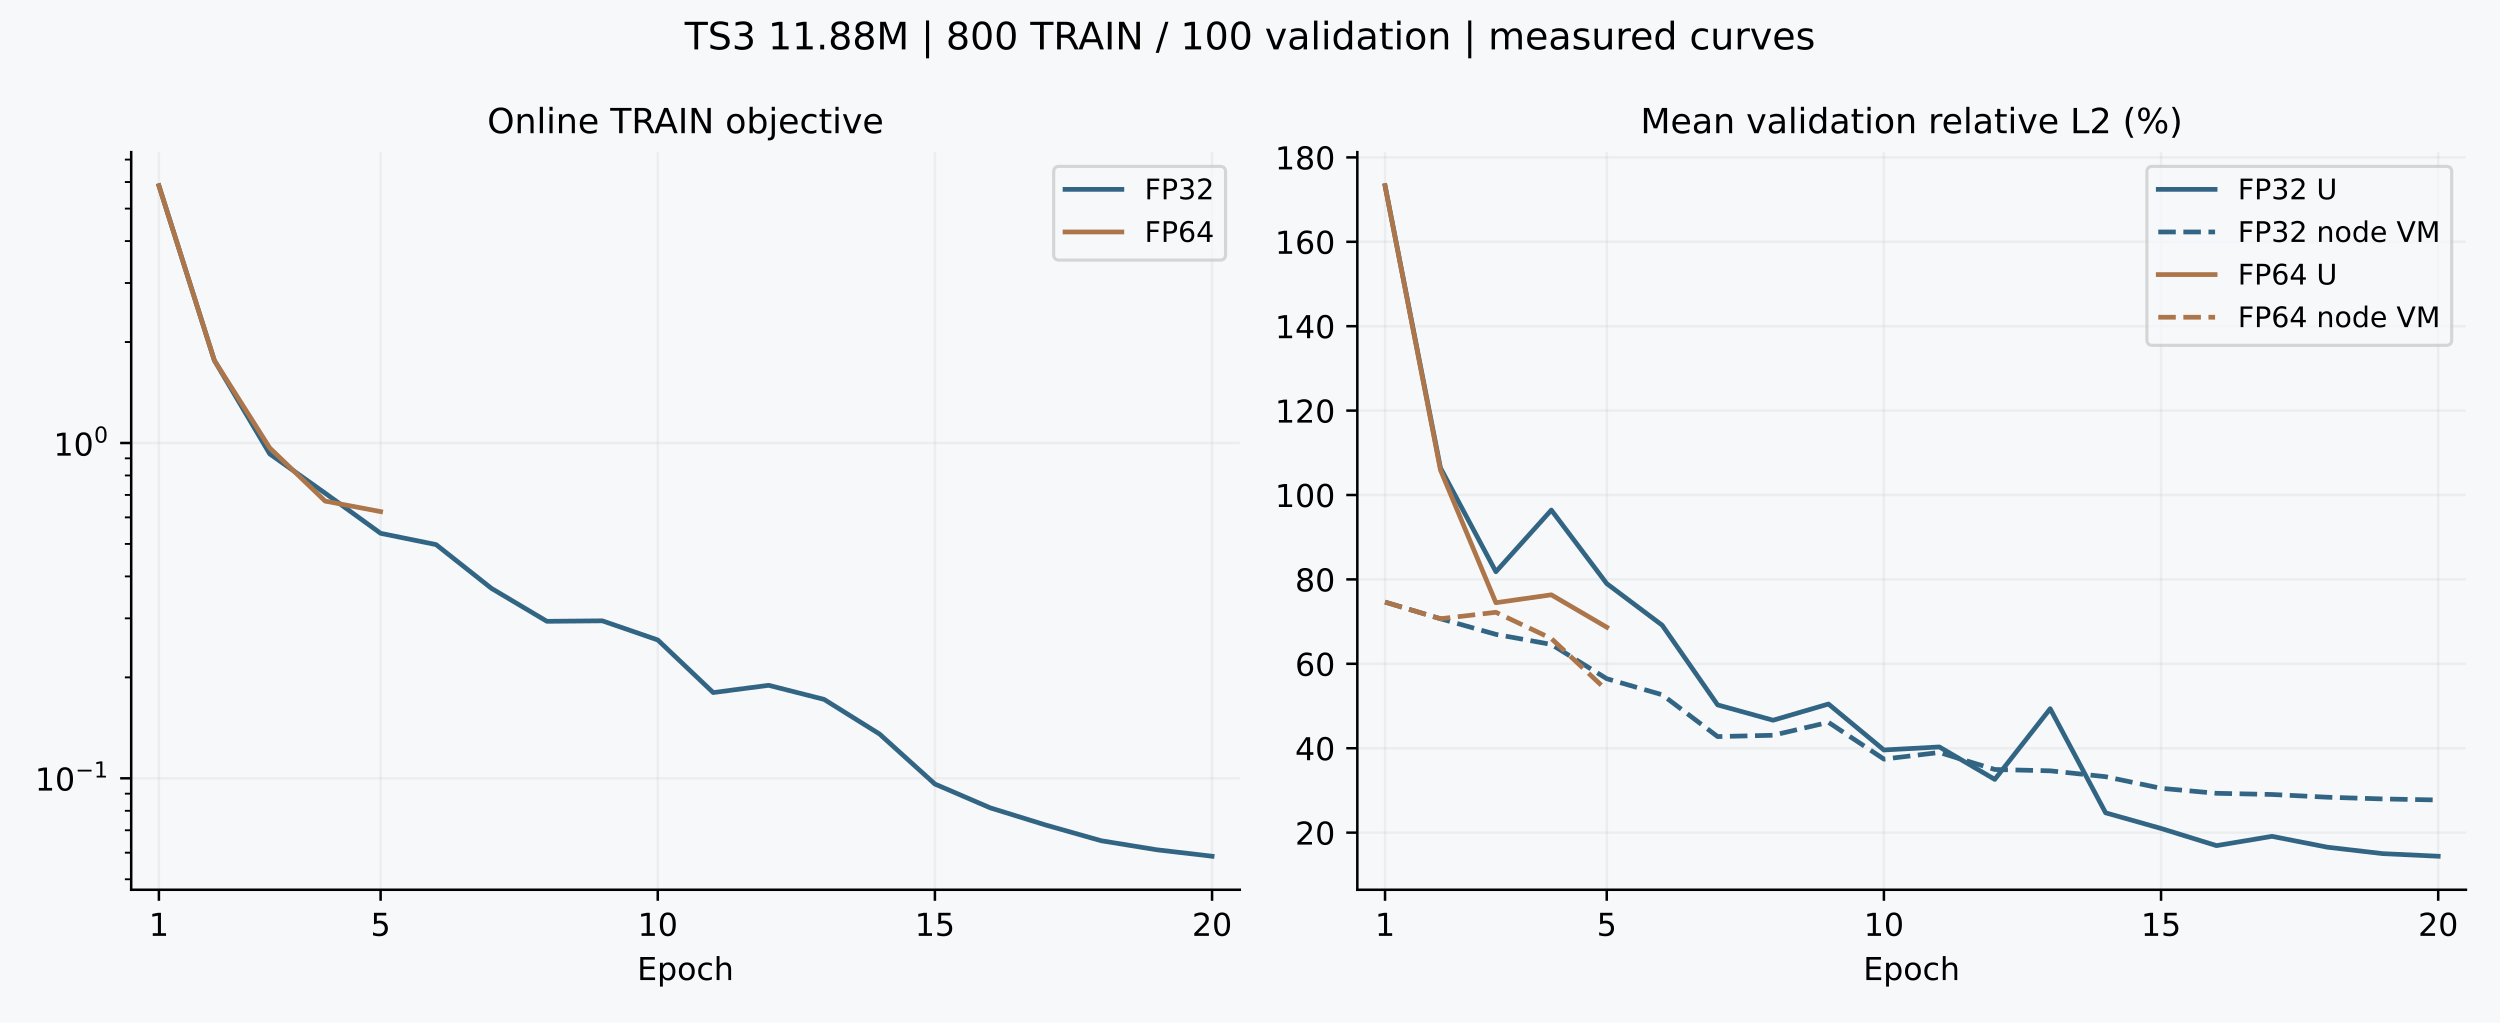
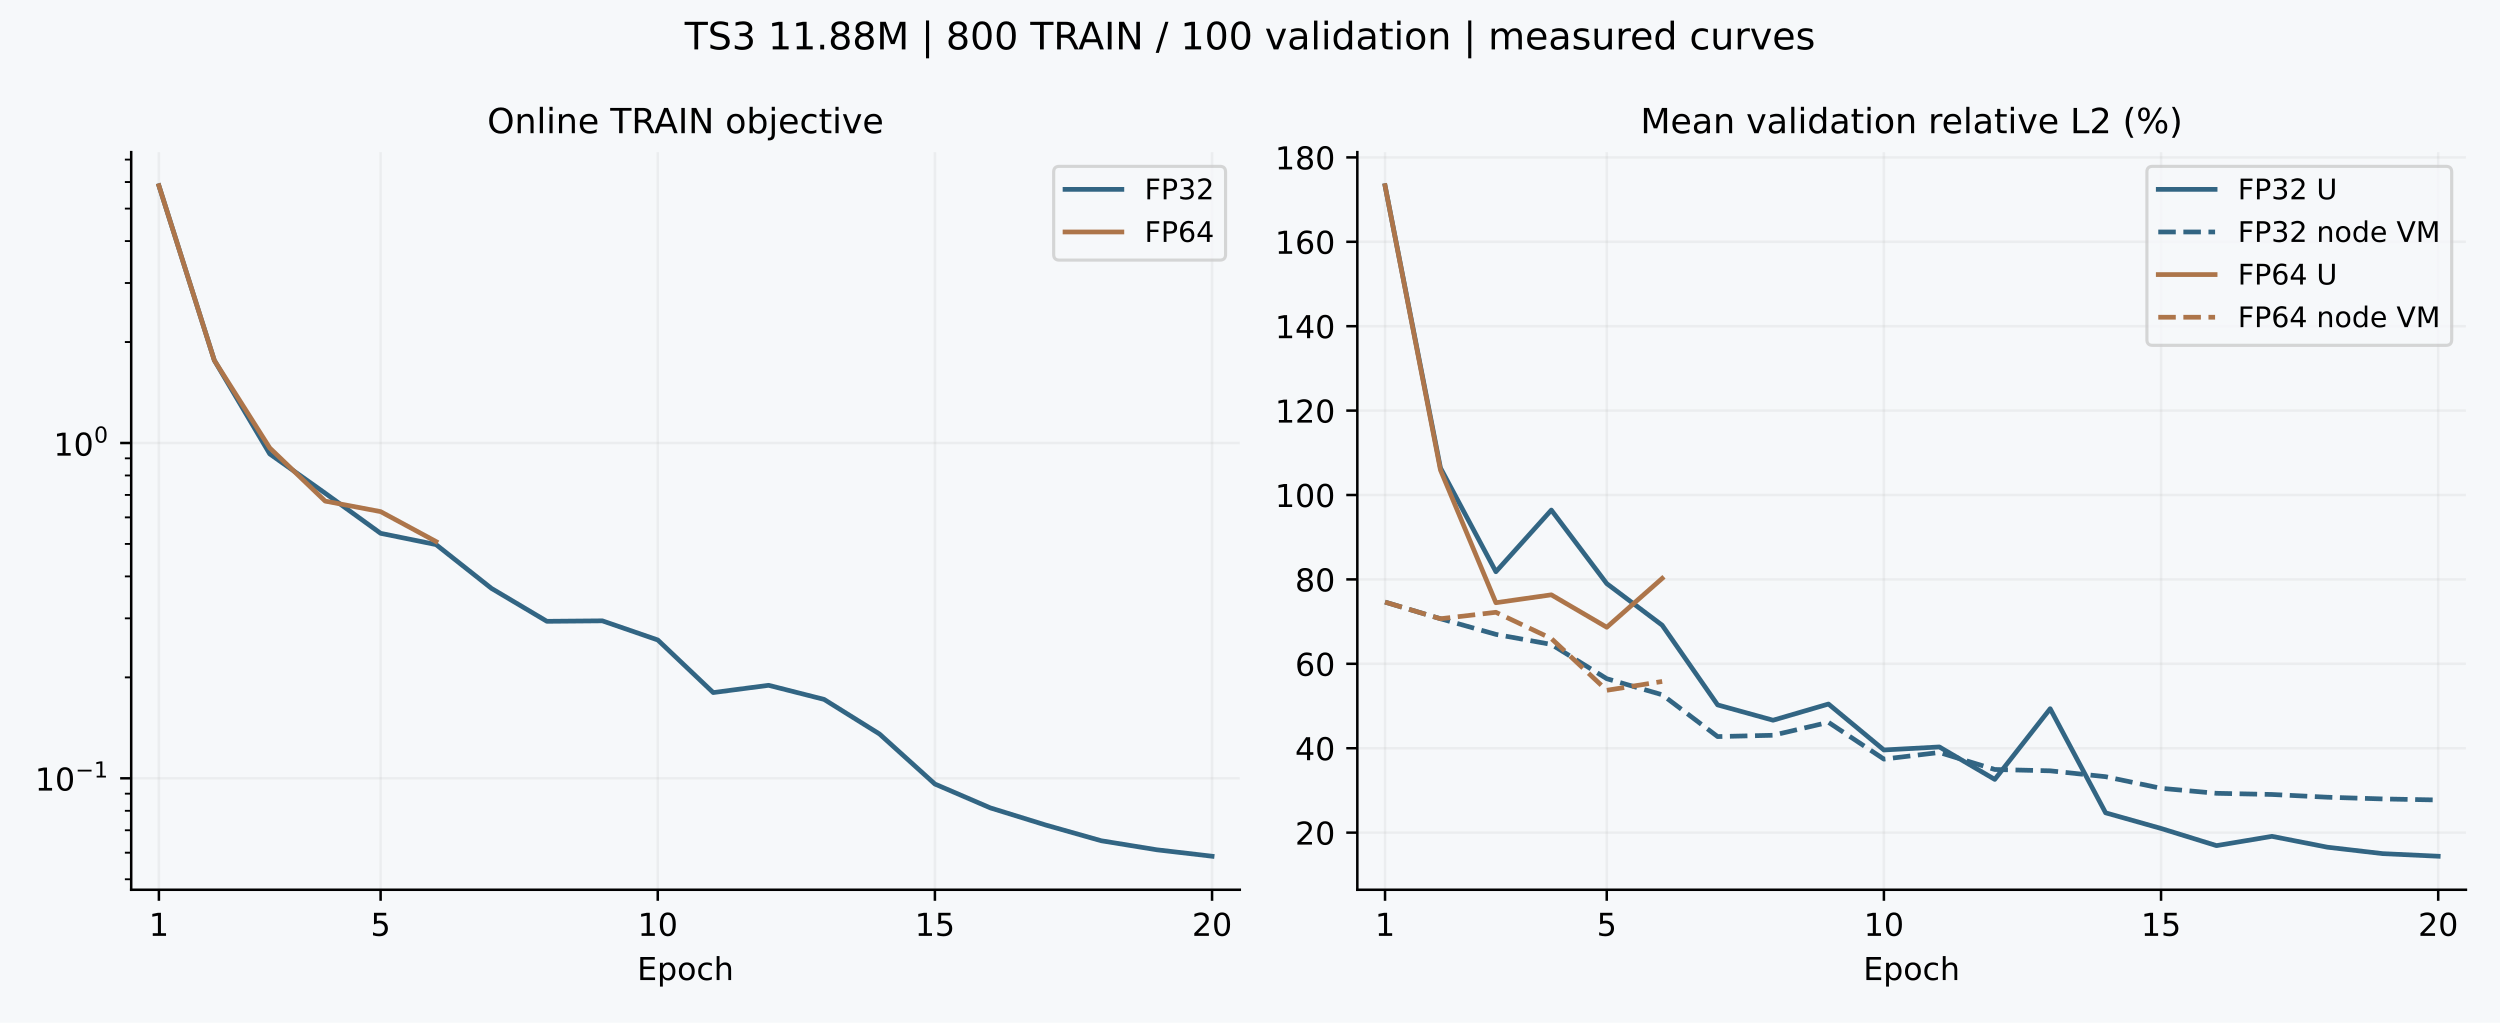
<svg xmlns="http://www.w3.org/2000/svg" xmlns:xlink="http://www.w3.org/1999/xlink" width="792pt" height="324pt" viewBox="0 0 792 324" version="1.1">
  <defs>
    <style type="text/css">*{stroke-linejoin: round; stroke-linecap: butt}</style>
  </defs>
  <g id="figure_1">
    <g id="patch_1">
      <path d="M 0 324 L 792 324 L 792 0 L 0 0 z " style="fill: #f6f8fa" />
    </g>
    <g id="axes_1">
      <g id="patch_2">
        <path d="M 41.56 281.878 L 392.76 281.878 L 392.76 48.2 L 41.56 48.2 z " style="fill: #f6f8fa" />
      </g>
      <g id="matplotlib.axis_1">
        <g id="xtick_1">
          <g id="line2d_1">
            <path d="M 50.34 281.878 L 50.34 48.2 " clip-path="url(#p6fa70f516e)" style="fill: none; stroke: #b0b0b0; stroke-opacity: 0.15; stroke-width: 0.8; stroke-linecap: square" />
          </g>
          <g id="line2d_2">
            <defs>
              <path id="mf22fc1a794" d="M 0 0 L 0 3.5 " style="stroke: #000000; stroke-width: 0.8" />
            </defs>
            <g>
              <use xlink:href="#mf22fc1a794" x="50.34" y="281.878" style="stroke: #000000; stroke-width: 0.8" />
            </g>
          </g>
          <g id="text_1">
            <text style="font-size: 10px; font-family: 'DejaVu Sans'; text-anchor: middle" x="50.34" y="296.475" transform="rotate(-0 50.34 296.4753)">1</text>
          </g>
        </g>
        <g id="xtick_2">
          <g id="line2d_3">
            <path d="M 120.58 281.878 L 120.58 48.2 " clip-path="url(#p6fa70f516e)" style="fill: none; stroke: #b0b0b0; stroke-opacity: 0.15; stroke-width: 0.8; stroke-linecap: square" />
          </g>
          <g id="line2d_4">
            <g>
              <use xlink:href="#mf22fc1a794" x="120.58" y="281.878" style="stroke: #000000; stroke-width: 0.8" />
            </g>
          </g>
          <g id="text_2">
            <text style="font-size: 10px; font-family: 'DejaVu Sans'; text-anchor: middle" x="120.58" y="296.475" transform="rotate(-0 120.58 296.4753)">5</text>
          </g>
        </g>
        <g id="xtick_3">
          <g id="line2d_5">
            <path d="M 208.38 281.878 L 208.38 48.2 " clip-path="url(#p6fa70f516e)" style="fill: none; stroke: #b0b0b0; stroke-opacity: 0.15; stroke-width: 0.8; stroke-linecap: square" />
          </g>
          <g id="line2d_6">
            <g>
              <use xlink:href="#mf22fc1a794" x="208.38" y="281.878" style="stroke: #000000; stroke-width: 0.8" />
            </g>
          </g>
          <g id="text_3">
            <text style="font-size: 10px; font-family: 'DejaVu Sans'; text-anchor: middle" x="208.38" y="296.475" transform="rotate(-0 208.38 296.4753)">10</text>
          </g>
        </g>
        <g id="xtick_4">
          <g id="line2d_7">
            <path d="M 296.18 281.878 L 296.18 48.2 " clip-path="url(#p6fa70f516e)" style="fill: none; stroke: #b0b0b0; stroke-opacity: 0.15; stroke-width: 0.8; stroke-linecap: square" />
          </g>
          <g id="line2d_8">
            <g>
              <use xlink:href="#mf22fc1a794" x="296.18" y="281.878" style="stroke: #000000; stroke-width: 0.8" />
            </g>
          </g>
          <g id="text_4">
            <text style="font-size: 10px; font-family: 'DejaVu Sans'; text-anchor: middle" x="296.18" y="296.475" transform="rotate(-0 296.18 296.4753)">15</text>
          </g>
        </g>
        <g id="xtick_5">
          <g id="line2d_9">
            <path d="M 383.98 281.878 L 383.98 48.2 " clip-path="url(#p6fa70f516e)" style="fill: none; stroke: #b0b0b0; stroke-opacity: 0.15; stroke-width: 0.8; stroke-linecap: square" />
          </g>
          <g id="line2d_10">
            <g>
              <use xlink:href="#mf22fc1a794" x="383.98" y="281.878" style="stroke: #000000; stroke-width: 0.8" />
            </g>
          </g>
          <g id="text_5">
            <text style="font-size: 10px; font-family: 'DejaVu Sans'; text-anchor: middle" x="383.98" y="296.475" transform="rotate(-0 383.98 296.4753)">20</text>
          </g>
        </g>
        <g id="text_6">
          <text style="font-size: 10px; font-family: 'DejaVu Sans'; text-anchor: middle" x="217.16" y="310.476" transform="rotate(-0 217.16 310.4761)">Epoch</text>
        </g>
      </g>
      <g id="matplotlib.axis_2">
        <g id="ytick_1">
          <g id="line2d_11">
            <path d="M 41.56 246.567 L 392.76 246.567 " clip-path="url(#p6fa70f516e)" style="fill: none; stroke: #b0b0b0; stroke-opacity: 0.15; stroke-width: 0.8; stroke-linecap: square" />
          </g>
          <g id="line2d_12">
            <defs>
              <path id="m3b4504a7d6" d="M 0 0 L -3.5 0 " style="stroke: #000000; stroke-width: 0.8" />
            </defs>
            <g>
              <use xlink:href="#m3b4504a7d6" x="41.56" y="246.567" style="stroke: #000000; stroke-width: 0.8" />
            </g>
          </g>
          <g id="text_7">
            <g transform="translate(11.06 251.2167)">
              <text>
                <tspan x="0" y="-0.762" style="font-size: 10px; font-family: 'DejaVu Sans'">1</tspan>
                <tspan x="6.362" y="-0.762" style="font-size: 10px; font-family: 'DejaVu Sans'">0</tspan>
                <tspan x="12.82" y="-4.892" style="font-size: 7px; font-family: 'DejaVu Sans'">−</tspan>
                <tspan x="18.686" y="-4.892" style="font-size: 7px; font-family: 'DejaVu Sans'">1</tspan>
              </text>
            </g>
          </g>
        </g>
        <g id="ytick_2">
          <g id="line2d_13">
            <path d="M 41.56 140.334 L 392.76 140.334 " clip-path="url(#p6fa70f516e)" style="fill: none; stroke: #b0b0b0; stroke-opacity: 0.15; stroke-width: 0.8; stroke-linecap: square" />
          </g>
          <g id="line2d_14">
            <g>
              <use xlink:href="#m3b4504a7d6" x="41.56" y="140.334" style="stroke: #000000; stroke-width: 0.8" />
            </g>
          </g>
          <g id="text_8">
            <g transform="translate(16.96 145.0344)">
              <text>
                <tspan x="0" y="-0.675" style="font-size: 10px; font-family: 'DejaVu Sans'">1</tspan>
                <tspan x="6.362" y="-0.675" style="font-size: 10px; font-family: 'DejaVu Sans'">0</tspan>
                <tspan x="12.82" y="-4.805" style="font-size: 7px; font-family: 'DejaVu Sans'">0</tspan>
              </text>
            </g>
          </g>
        </g>
        <g id="ytick_3">
          <g id="line2d_15">
            <defs>
              <path id="m9a5d297f00" d="M 0 0 L -2 0 " style="stroke: #000000; stroke-width: 0.6" />
            </defs>
            <g>
              <use xlink:href="#m9a5d297f00" x="41.56" y="278.546" style="stroke: #000000; stroke-width: 0.6" />
            </g>
          </g>
        </g>
        <g id="ytick_4">
          <g id="line2d_16">
            <g>
              <use xlink:href="#m9a5d297f00" x="41.56" y="270.134" style="stroke: #000000; stroke-width: 0.6" />
            </g>
          </g>
        </g>
        <g id="ytick_5">
          <g id="line2d_17">
            <g>
              <use xlink:href="#m9a5d297f00" x="41.56" y="263.022" style="stroke: #000000; stroke-width: 0.6" />
            </g>
          </g>
        </g>
        <g id="ytick_6">
          <g id="line2d_18">
            <g>
              <use xlink:href="#m9a5d297f00" x="41.56" y="256.862" style="stroke: #000000; stroke-width: 0.6" />
            </g>
          </g>
        </g>
        <g id="ytick_7">
          <g id="line2d_19">
            <g>
              <use xlink:href="#m9a5d297f00" x="41.56" y="251.428" style="stroke: #000000; stroke-width: 0.6" />
            </g>
          </g>
        </g>
        <g id="ytick_8">
          <g id="line2d_20">
            <g>
              <use xlink:href="#m9a5d297f00" x="41.56" y="214.588" style="stroke: #000000; stroke-width: 0.6" />
            </g>
          </g>
        </g>
        <g id="ytick_9">
          <g id="line2d_21">
            <g>
              <use xlink:href="#m9a5d297f00" x="41.56" y="195.881" style="stroke: #000000; stroke-width: 0.6" />
            </g>
          </g>
        </g>
        <g id="ytick_10">
          <g id="line2d_22">
            <g>
              <use xlink:href="#m9a5d297f00" x="41.56" y="182.608" style="stroke: #000000; stroke-width: 0.6" />
            </g>
          </g>
        </g>
        <g id="ytick_11">
          <g id="line2d_23">
            <g>
              <use xlink:href="#m9a5d297f00" x="41.56" y="172.314" style="stroke: #000000; stroke-width: 0.6" />
            </g>
          </g>
        </g>
        <g id="ytick_12">
          <g id="line2d_24">
            <g>
              <use xlink:href="#m9a5d297f00" x="41.56" y="163.902" style="stroke: #000000; stroke-width: 0.6" />
            </g>
          </g>
        </g>
        <g id="ytick_13">
          <g id="line2d_25">
            <g>
              <use xlink:href="#m9a5d297f00" x="41.56" y="156.79" style="stroke: #000000; stroke-width: 0.6" />
            </g>
          </g>
        </g>
        <g id="ytick_14">
          <g id="line2d_26">
            <g>
              <use xlink:href="#m9a5d297f00" x="41.56" y="150.629" style="stroke: #000000; stroke-width: 0.6" />
            </g>
          </g>
        </g>
        <g id="ytick_15">
          <g id="line2d_27">
            <g>
              <use xlink:href="#m9a5d297f00" x="41.56" y="145.195" style="stroke: #000000; stroke-width: 0.6" />
            </g>
          </g>
        </g>
        <g id="ytick_16">
          <g id="line2d_28">
            <g>
              <use xlink:href="#m9a5d297f00" x="41.56" y="108.355" style="stroke: #000000; stroke-width: 0.6" />
            </g>
          </g>
        </g>
        <g id="ytick_17">
          <g id="line2d_29">
            <g>
              <use xlink:href="#m9a5d297f00" x="41.56" y="89.649" style="stroke: #000000; stroke-width: 0.6" />
            </g>
          </g>
        </g>
        <g id="ytick_18">
          <g id="line2d_30">
            <g>
              <use xlink:href="#m9a5d297f00" x="41.56" y="76.376" style="stroke: #000000; stroke-width: 0.6" />
            </g>
          </g>
        </g>
        <g id="ytick_19">
          <g id="line2d_31">
            <g>
              <use xlink:href="#m9a5d297f00" x="41.56" y="66.081" style="stroke: #000000; stroke-width: 0.6" />
            </g>
          </g>
        </g>
        <g id="ytick_20">
          <g id="line2d_32">
            <g>
              <use xlink:href="#m9a5d297f00" x="41.56" y="57.67" style="stroke: #000000; stroke-width: 0.6" />
            </g>
          </g>
        </g>
        <g id="ytick_21">
          <g id="line2d_33">
            <g>
              <use xlink:href="#m9a5d297f00" x="41.56" y="50.558" style="stroke: #000000; stroke-width: 0.6" />
            </g>
          </g>
        </g>
      </g>
      <g id="line2d_34">
        <path d="M 50.34 58.822 L 67.9 114.163 L 85.46 143.808 L 103.02 156.253 L 120.58 168.955 L 138.14 172.528 L 155.7 186.405 L 173.26 196.834 L 190.82 196.68 L 208.38 202.741 L 225.94 219.402 L 243.5 217.104 L 261.06 221.568 L 278.62 232.523 L 296.18 248.384 L 313.74 255.942 L 331.3 261.376 L 348.86 266.348 L 366.42 269.206 L 383.98 271.256 " clip-path="url(#p6fa70f516e)" style="fill: none; stroke: #326583; stroke-width: 1.5; stroke-linecap: square" />
      </g>
      <g id="line2d_35">
-         <path d="M 50.34 58.822 L 67.9 114.171 L 85.46 141.922 L 103.02 158.754 L 120.58 162.082 " clip-path="url(#p6fa70f516e)" style="fill: none; stroke: #ad754a; stroke-width: 1.5; stroke-linecap: square" />
+         <path d="M 50.34 58.822 L 67.9 114.171 L 85.46 141.922 L 103.02 158.754 L 120.58 162.082 L 138.14 171.565 " clip-path="url(#p6fa70f516e)" style="fill: none; stroke: #ad754a; stroke-width: 1.5; stroke-linecap: square" />
      </g>
      <g id="patch_3">
        <path d="M 41.56 281.878 L 41.56 48.2 " style="fill: none; stroke: #000000; stroke-width: 0.8; stroke-linejoin: miter; stroke-linecap: square" />
      </g>
      <g id="patch_4">
        <path d="M 41.56 281.878 L 392.76 281.878 " style="fill: none; stroke: #000000; stroke-width: 0.8; stroke-linejoin: miter; stroke-linecap: square" />
      </g>
      <g id="text_9">
        <text style="font-size: 11px; font-family: 'DejaVu Sans'; text-anchor: middle" x="217.16" y="42.2" transform="rotate(-0 217.16 42.20023)">Online TRAIN objective</text>
      </g>
      <g id="legend_1">
        <g id="patch_5">
          <path d="M 335.604 82.402 L 386.46 82.402 Q 388.26 82.402 388.26 80.602 L 388.26 54.5 Q 388.26 52.7 386.46 52.7 L 335.604 52.7 Q 333.804 52.7 333.804 54.5 L 333.804 80.602 Q 333.804 82.402 335.604 82.402 z " style="fill: #f6f8fa; opacity: 0.8; stroke: #cccccc; stroke-linejoin: miter" />
        </g>
        <g id="line2d_36">
          <path d="M 337.404 59.989 L 346.404 59.989 L 355.404 59.989 " style="fill: none; stroke: #326583; stroke-width: 1.5; stroke-linecap: square" />
        </g>
        <g id="text_10">
          <text style="font-size: 9px; font-family: 'DejaVu Sans'; text-anchor: start" x="362.604" y="63.139" transform="rotate(-0 362.6044 63.13883)">FP32</text>
        </g>
        <g id="line2d_37">
          <path d="M 337.404 73.49 L 346.404 73.49 L 355.404 73.49 " style="fill: none; stroke: #ad754a; stroke-width: 1.5; stroke-linecap: square" />
        </g>
        <g id="text_11">
          <text style="font-size: 9px; font-family: 'DejaVu Sans'; text-anchor: start" x="362.604" y="76.64" transform="rotate(-0 362.6044 76.63953)">FP64</text>
        </g>
      </g>
    </g>
    <g id="axes_2">
      <g id="patch_6">
        <path d="M 430 281.878 L 781.2 281.878 L 781.2 48.2 L 430 48.2 z " style="fill: #f6f8fa" />
      </g>
      <g id="matplotlib.axis_3">
        <g id="xtick_6">
          <g id="line2d_38">
            <path d="M 438.78 281.878 L 438.78 48.2 " clip-path="url(#p9da78f1de1)" style="fill: none; stroke: #b0b0b0; stroke-opacity: 0.15; stroke-width: 0.8; stroke-linecap: square" />
          </g>
          <g id="line2d_39">
            <g>
              <use xlink:href="#mf22fc1a794" x="438.78" y="281.878" style="stroke: #000000; stroke-width: 0.8" />
            </g>
          </g>
          <g id="text_12">
            <text style="font-size: 10px; font-family: 'DejaVu Sans'; text-anchor: middle" x="438.78" y="296.475" transform="rotate(-0 438.78 296.4753)">1</text>
          </g>
        </g>
        <g id="xtick_7">
          <g id="line2d_40">
            <path d="M 509.02 281.878 L 509.02 48.2 " clip-path="url(#p9da78f1de1)" style="fill: none; stroke: #b0b0b0; stroke-opacity: 0.15; stroke-width: 0.8; stroke-linecap: square" />
          </g>
          <g id="line2d_41">
            <g>
              <use xlink:href="#mf22fc1a794" x="509.02" y="281.878" style="stroke: #000000; stroke-width: 0.8" />
            </g>
          </g>
          <g id="text_13">
            <text style="font-size: 10px; font-family: 'DejaVu Sans'; text-anchor: middle" x="509.02" y="296.475" transform="rotate(-0 509.02 296.4753)">5</text>
          </g>
        </g>
        <g id="xtick_8">
          <g id="line2d_42">
            <path d="M 596.82 281.878 L 596.82 48.2 " clip-path="url(#p9da78f1de1)" style="fill: none; stroke: #b0b0b0; stroke-opacity: 0.15; stroke-width: 0.8; stroke-linecap: square" />
          </g>
          <g id="line2d_43">
            <g>
              <use xlink:href="#mf22fc1a794" x="596.82" y="281.878" style="stroke: #000000; stroke-width: 0.8" />
            </g>
          </g>
          <g id="text_14">
            <text style="font-size: 10px; font-family: 'DejaVu Sans'; text-anchor: middle" x="596.82" y="296.475" transform="rotate(-0 596.82 296.4753)">10</text>
          </g>
        </g>
        <g id="xtick_9">
          <g id="line2d_44">
            <path d="M 684.62 281.878 L 684.62 48.2 " clip-path="url(#p9da78f1de1)" style="fill: none; stroke: #b0b0b0; stroke-opacity: 0.15; stroke-width: 0.8; stroke-linecap: square" />
          </g>
          <g id="line2d_45">
            <g>
              <use xlink:href="#mf22fc1a794" x="684.62" y="281.878" style="stroke: #000000; stroke-width: 0.8" />
            </g>
          </g>
          <g id="text_15">
            <text style="font-size: 10px; font-family: 'DejaVu Sans'; text-anchor: middle" x="684.62" y="296.475" transform="rotate(-0 684.62 296.4753)">15</text>
          </g>
        </g>
        <g id="xtick_10">
          <g id="line2d_46">
            <path d="M 772.42 281.878 L 772.42 48.2 " clip-path="url(#p9da78f1de1)" style="fill: none; stroke: #b0b0b0; stroke-opacity: 0.15; stroke-width: 0.8; stroke-linecap: square" />
          </g>
          <g id="line2d_47">
            <g>
              <use xlink:href="#mf22fc1a794" x="772.42" y="281.878" style="stroke: #000000; stroke-width: 0.8" />
            </g>
          </g>
          <g id="text_16">
            <text style="font-size: 10px; font-family: 'DejaVu Sans'; text-anchor: middle" x="772.42" y="296.475" transform="rotate(-0 772.42 296.4753)">20</text>
          </g>
        </g>
        <g id="text_17">
          <text style="font-size: 10px; font-family: 'DejaVu Sans'; text-anchor: middle" x="605.6" y="310.476" transform="rotate(-0 605.6 310.4761)">Epoch</text>
        </g>
      </g>
      <g id="matplotlib.axis_4">
        <g id="ytick_22">
          <g id="line2d_48">
            <path d="M 430 263.779 L 781.2 263.779 " clip-path="url(#p9da78f1de1)" style="fill: none; stroke: #b0b0b0; stroke-opacity: 0.15; stroke-width: 0.8; stroke-linecap: square" />
          </g>
          <g id="line2d_49">
            <g>
              <use xlink:href="#m3b4504a7d6" x="430" y="263.779" style="stroke: #000000; stroke-width: 0.8" />
            </g>
          </g>
          <g id="text_18">
            <text style="font-size: 10px; font-family: 'DejaVu Sans'; text-anchor: end" x="423" y="267.578" transform="rotate(-0 423 267.5779)">20</text>
          </g>
        </g>
        <g id="ytick_23">
          <g id="line2d_50">
            <path d="M 430 237.04 L 781.2 237.04 " clip-path="url(#p9da78f1de1)" style="fill: none; stroke: #b0b0b0; stroke-opacity: 0.15; stroke-width: 0.8; stroke-linecap: square" />
          </g>
          <g id="line2d_51">
            <g>
              <use xlink:href="#m3b4504a7d6" x="430" y="237.04" style="stroke: #000000; stroke-width: 0.8" />
            </g>
          </g>
          <g id="text_19">
            <text style="font-size: 10px; font-family: 'DejaVu Sans'; text-anchor: end" x="423" y="240.839" transform="rotate(-0 423 240.8387)">40</text>
          </g>
        </g>
        <g id="ytick_24">
          <g id="line2d_52">
            <path d="M 430 210.301 L 781.2 210.301 " clip-path="url(#p9da78f1de1)" style="fill: none; stroke: #b0b0b0; stroke-opacity: 0.15; stroke-width: 0.8; stroke-linecap: square" />
          </g>
          <g id="line2d_53">
            <g>
              <use xlink:href="#m3b4504a7d6" x="430" y="210.301" style="stroke: #000000; stroke-width: 0.8" />
            </g>
          </g>
          <g id="text_20">
            <text style="font-size: 10px; font-family: 'DejaVu Sans'; text-anchor: end" x="423" y="214.1" transform="rotate(-0 423 214.0995)">60</text>
          </g>
        </g>
        <g id="ytick_25">
          <g id="line2d_54">
            <path d="M 430 183.561 L 781.2 183.561 " clip-path="url(#p9da78f1de1)" style="fill: none; stroke: #b0b0b0; stroke-opacity: 0.15; stroke-width: 0.8; stroke-linecap: square" />
          </g>
          <g id="line2d_55">
            <g>
              <use xlink:href="#m3b4504a7d6" x="430" y="183.561" style="stroke: #000000; stroke-width: 0.8" />
            </g>
          </g>
          <g id="text_21">
            <text style="font-size: 10px; font-family: 'DejaVu Sans'; text-anchor: end" x="423" y="187.36" transform="rotate(-0 423 187.3603)">80</text>
          </g>
        </g>
        <g id="ytick_26">
          <g id="line2d_56">
            <path d="M 430 156.822 L 781.2 156.822 " clip-path="url(#p9da78f1de1)" style="fill: none; stroke: #b0b0b0; stroke-opacity: 0.15; stroke-width: 0.8; stroke-linecap: square" />
          </g>
          <g id="line2d_57">
            <g>
              <use xlink:href="#m3b4504a7d6" x="430" y="156.822" style="stroke: #000000; stroke-width: 0.8" />
            </g>
          </g>
          <g id="text_22">
            <text style="font-size: 10px; font-family: 'DejaVu Sans'; text-anchor: end" x="423" y="160.621" transform="rotate(-0 423 160.6211)">100</text>
          </g>
        </g>
        <g id="ytick_27">
          <g id="line2d_58">
            <path d="M 430 130.083 L 781.2 130.083 " clip-path="url(#p9da78f1de1)" style="fill: none; stroke: #b0b0b0; stroke-opacity: 0.15; stroke-width: 0.8; stroke-linecap: square" />
          </g>
          <g id="line2d_59">
            <g>
              <use xlink:href="#m3b4504a7d6" x="430" y="130.083" style="stroke: #000000; stroke-width: 0.8" />
            </g>
          </g>
          <g id="text_23">
            <text style="font-size: 10px; font-family: 'DejaVu Sans'; text-anchor: end" x="423" y="133.882" transform="rotate(-0 423 133.882)">120</text>
          </g>
        </g>
        <g id="ytick_28">
          <g id="line2d_60">
            <path d="M 430 103.344 L 781.2 103.344 " clip-path="url(#p9da78f1de1)" style="fill: none; stroke: #b0b0b0; stroke-opacity: 0.15; stroke-width: 0.8; stroke-linecap: square" />
          </g>
          <g id="line2d_61">
            <g>
              <use xlink:href="#m3b4504a7d6" x="430" y="103.344" style="stroke: #000000; stroke-width: 0.8" />
            </g>
          </g>
          <g id="text_24">
            <text style="font-size: 10px; font-family: 'DejaVu Sans'; text-anchor: end" x="423" y="107.143" transform="rotate(-0 423 107.1428)">140</text>
          </g>
        </g>
        <g id="ytick_29">
          <g id="line2d_62">
            <path d="M 430 76.605 L 781.2 76.605 " clip-path="url(#p9da78f1de1)" style="fill: none; stroke: #b0b0b0; stroke-opacity: 0.15; stroke-width: 0.8; stroke-linecap: square" />
          </g>
          <g id="line2d_63">
            <g>
              <use xlink:href="#m3b4504a7d6" x="430" y="76.605" style="stroke: #000000; stroke-width: 0.8" />
            </g>
          </g>
          <g id="text_25">
            <text style="font-size: 10px; font-family: 'DejaVu Sans'; text-anchor: end" x="423" y="80.404" transform="rotate(-0 423 80.40358)">160</text>
          </g>
        </g>
        <g id="ytick_30">
          <g id="line2d_64">
            <path d="M 430 49.866 L 781.2 49.866 " clip-path="url(#p9da78f1de1)" style="fill: none; stroke: #b0b0b0; stroke-opacity: 0.15; stroke-width: 0.8; stroke-linecap: square" />
          </g>
          <g id="line2d_65">
            <g>
              <use xlink:href="#m3b4504a7d6" x="430" y="49.866" style="stroke: #000000; stroke-width: 0.8" />
            </g>
          </g>
          <g id="text_26">
            <text style="font-size: 10px; font-family: 'DejaVu Sans'; text-anchor: end" x="423" y="53.664" transform="rotate(-0 423 53.66439)">180</text>
          </g>
        </g>
      </g>
      <g id="line2d_66">
        <path d="M 438.78 58.822 L 456.34 148.238 L 473.9 181.121 L 491.46 161.592 L 509.02 184.886 L 526.58 198.072 L 544.14 223.308 L 561.7 228.168 L 579.26 223.036 L 596.82 237.592 L 614.38 236.632 L 631.94 246.915 L 649.5 224.522 L 667.06 257.502 L 684.62 262.458 L 702.18 267.893 L 719.74 264.953 L 737.3 268.391 L 754.86 270.435 L 772.42 271.256 " clip-path="url(#p9da78f1de1)" style="fill: none; stroke: #326583; stroke-width: 1.5; stroke-linecap: square" />
      </g>
      <g id="line2d_67">
        <path d="M 438.78 190.74 L 456.34 196.015 L 473.9 200.973 L 491.46 204.157 L 509.02 215.013 L 526.58 220.101 L 544.14 233.348 L 561.7 232.935 L 579.26 228.83 L 596.82 240.483 L 614.38 238.383 L 631.94 243.772 L 649.5 244.195 L 667.06 246.057 L 684.62 249.73 L 702.18 251.317 L 719.74 251.689 L 737.3 252.559 L 754.86 253.102 L 772.42 253.434 " clip-path="url(#p9da78f1de1)" style="fill: none; stroke-dasharray: 5.55,2.4; stroke-dashoffset: 0; stroke: #326583; stroke-width: 1.5" />
      </g>
      <g id="line2d_68">
-         <path d="M 438.78 58.824 L 456.34 148.898 L 473.9 190.939 L 491.46 188.438 L 509.02 198.712 " clip-path="url(#p9da78f1de1)" style="fill: none; stroke: #ad754a; stroke-width: 1.5; stroke-linecap: square" />
+         <path d="M 438.78 58.824 L 456.34 148.898 L 473.9 190.939 L 491.46 188.438 L 509.02 198.712 L 526.58 183.229 " clip-path="url(#p9da78f1de1)" style="fill: none; stroke: #ad754a; stroke-width: 1.5; stroke-linecap: square" />
      </g>
      <g id="line2d_69">
-         <path d="M 438.78 190.74 L 456.34 196.018 L 473.9 193.975 L 491.46 202.287 L 509.02 218.687 " clip-path="url(#p9da78f1de1)" style="fill: none; stroke-dasharray: 5.55,2.4; stroke-dashoffset: 0; stroke: #ad754a; stroke-width: 1.5" />
+         <path d="M 438.78 190.74 L 456.34 196.018 L 473.9 193.975 L 491.46 202.287 L 509.02 218.687 L 526.58 215.888 " clip-path="url(#p9da78f1de1)" style="fill: none; stroke-dasharray: 5.55,2.4; stroke-dashoffset: 0; stroke: #ad754a; stroke-width: 1.5" />
      </g>
      <g id="patch_7">
        <path d="M 430 281.878 L 430 48.2 " style="fill: none; stroke: #000000; stroke-width: 0.8; stroke-linejoin: miter; stroke-linecap: square" />
      </g>
      <g id="patch_8">
        <path d="M 430 281.878 L 781.2 281.878 " style="fill: none; stroke: #000000; stroke-width: 0.8; stroke-linejoin: miter; stroke-linecap: square" />
      </g>
      <g id="text_27">
        <text style="font-size: 11px; font-family: 'DejaVu Sans'; text-anchor: middle" x="605.6" y="42.2" transform="rotate(-0 605.6 42.20023)">Mean validation relative L2 (%)</text>
      </g>
      <g id="legend_2">
        <g id="patch_9">
          <path d="M 681.94 109.403 L 774.9 109.403 Q 776.7 109.403 776.7 107.603 L 776.7 54.5 Q 776.7 52.7 774.9 52.7 L 681.94 52.7 Q 680.14 52.7 680.14 54.5 L 680.14 107.603 Q 680.14 109.403 681.94 109.403 z " style="fill: #f6f8fa; opacity: 0.8; stroke: #cccccc; stroke-linejoin: miter" />
        </g>
        <g id="line2d_70">
          <path d="M 683.74 59.989 L 692.74 59.989 L 701.74 59.989 " style="fill: none; stroke: #326583; stroke-width: 1.5; stroke-linecap: square" />
        </g>
        <g id="text_28">
          <text style="font-size: 9px; font-family: 'DejaVu Sans'; text-anchor: start" x="708.94" y="63.139" transform="rotate(-0 708.9398 63.13883)">FP32 U</text>
        </g>
        <g id="line2d_71">
          <path d="M 683.74 73.49 L 692.74 73.49 L 701.74 73.49 " style="fill: none; stroke-dasharray: 5.55,2.4; stroke-dashoffset: 0; stroke: #326583; stroke-width: 1.5" />
        </g>
        <g id="text_29">
          <text style="font-size: 9px; font-family: 'DejaVu Sans'; text-anchor: start" x="708.94" y="76.64" transform="rotate(-0 708.9398 76.63953)">FP32 node VM</text>
        </g>
        <g id="line2d_72">
          <path d="M 683.74 86.99 L 692.74 86.99 L 701.74 86.99 " style="fill: none; stroke: #ad754a; stroke-width: 1.5; stroke-linecap: square" />
        </g>
        <g id="text_30">
          <text style="font-size: 9px; font-family: 'DejaVu Sans'; text-anchor: start" x="708.94" y="90.14" transform="rotate(-0 708.9398 90.14023)">FP64 U</text>
        </g>
        <g id="line2d_73">
          <path d="M 683.74 100.491 L 692.74 100.491 L 701.74 100.491 " style="fill: none; stroke-dasharray: 5.55,2.4; stroke-dashoffset: 0; stroke: #ad754a; stroke-width: 1.5" />
        </g>
        <g id="text_31">
          <text style="font-size: 9px; font-family: 'DejaVu Sans'; text-anchor: start" x="708.94" y="103.641" transform="rotate(-0 708.9398 103.6409)">FP64 node VM</text>
        </g>
      </g>
    </g>
    <g id="text_32">
      <text style="font-size: 12px; font-family: 'DejaVu Sans'; text-anchor: middle" x="396" y="15.651" transform="rotate(-0 396 15.65062)">TS3 11.88M | 800 TRAIN / 100 validation | measured curves</text>
    </g>
  </g>
  <defs>
    <clipPath id="p6fa70f516e">
      <rect x="41.56" y="48.2" width="351.2" height="233.677" />
    </clipPath>
    <clipPath id="p9da78f1de1">
      <rect x="430" y="48.2" width="351.2" height="233.677" />
    </clipPath>
  </defs>
</svg>
